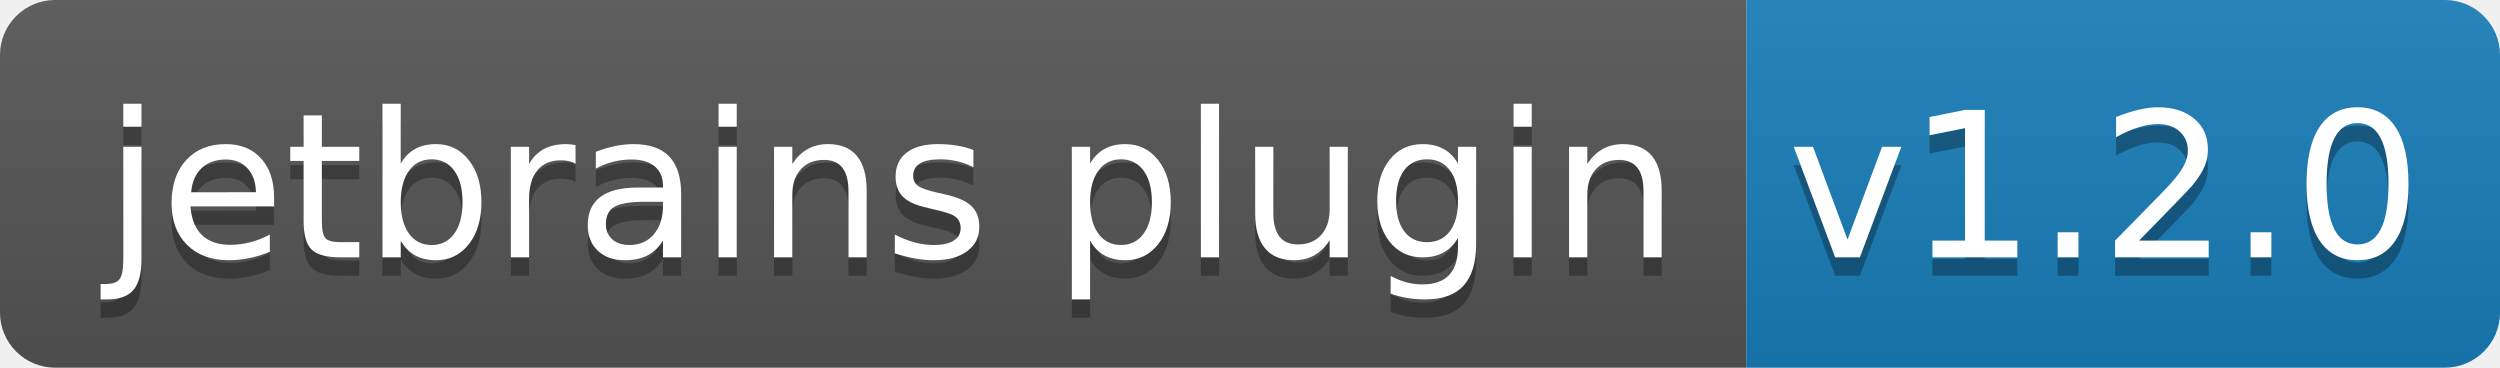
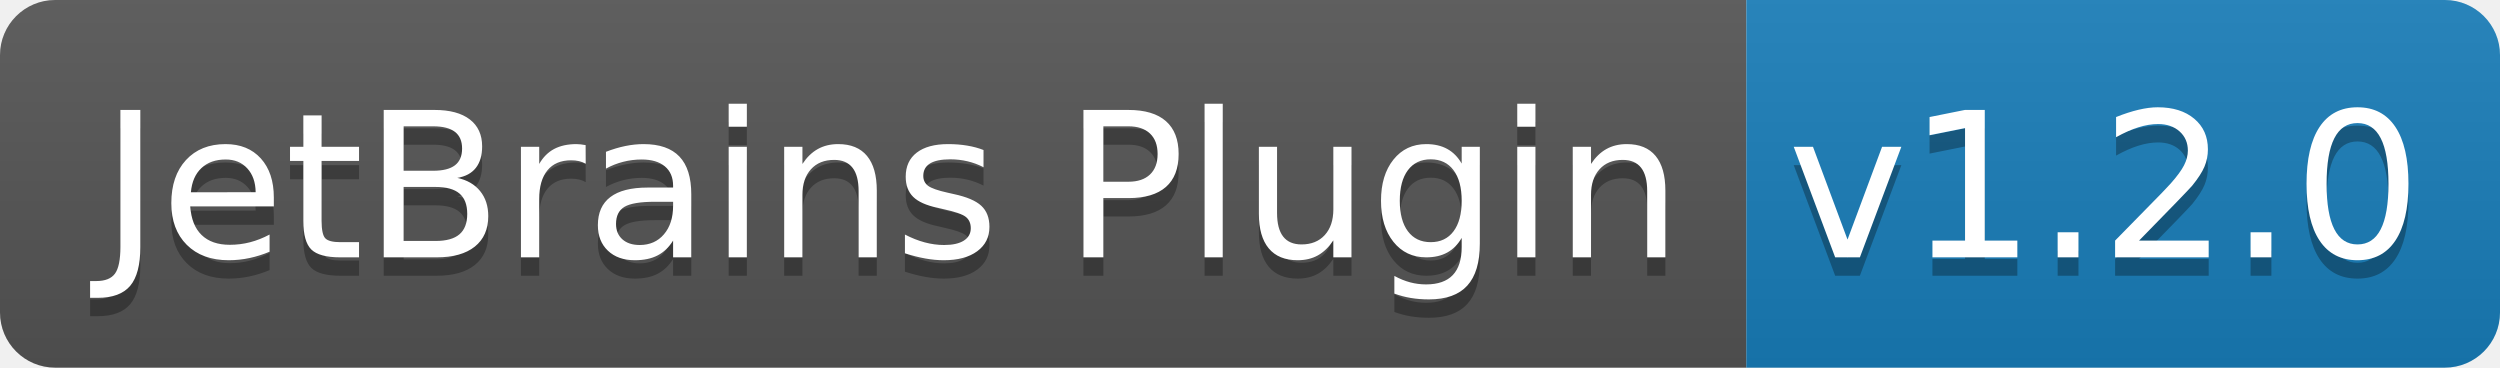
<svg xmlns="http://www.w3.org/2000/svg" width="136" height="20">
  <linearGradient id="b" x2="0" y2="100%">
    <stop offset="0" stop-color="#bbb" stop-opacity=".1" />
    <stop offset="1" stop-opacity=".1" />
  </linearGradient>
  <clipPath id="a">
    <rect width="136" height="20" rx="3" fill="#fff" />
  </clipPath>
  <g clip-path="url(#a)">
    <path fill="#555" d="M0 0h95v20H0z" />
    <path fill="#187eba" d="M95 0h41v20H95z" />
    <path fill="url(#b)" d="M0 0h136v20H0z" />
  </g>
  <g fill="#fff" text-anchor="middle" font-family="DejaVu Sans,Verdana,Geneva,sans-serif" font-size="110">
-     <text x="485" y="150" fill="#010101" fill-opacity=".3" transform="scale(.1)" textLength="850">jetbrains plugin</text>
-     <text x="485" y="140" transform="scale(.1)" textLength="850">jetbrains plugin</text>
+     <text x="485" y="150" fill="#010101" fill-opacity=".3" transform="scale(.1)" textLength="850">JetBrains Plugin</text>
+     <text x="485" y="140" transform="scale(.1)" textLength="850">JetBrains Plugin</text>
    <text x="1145" y="150" fill="#010101" fill-opacity=".3" transform="scale(.1)" textLength="310">v1.2.0</text>
    <text x="1145" y="140" transform="scale(.1)" textLength="310">v1.2.0</text>
  </g>
</svg>
